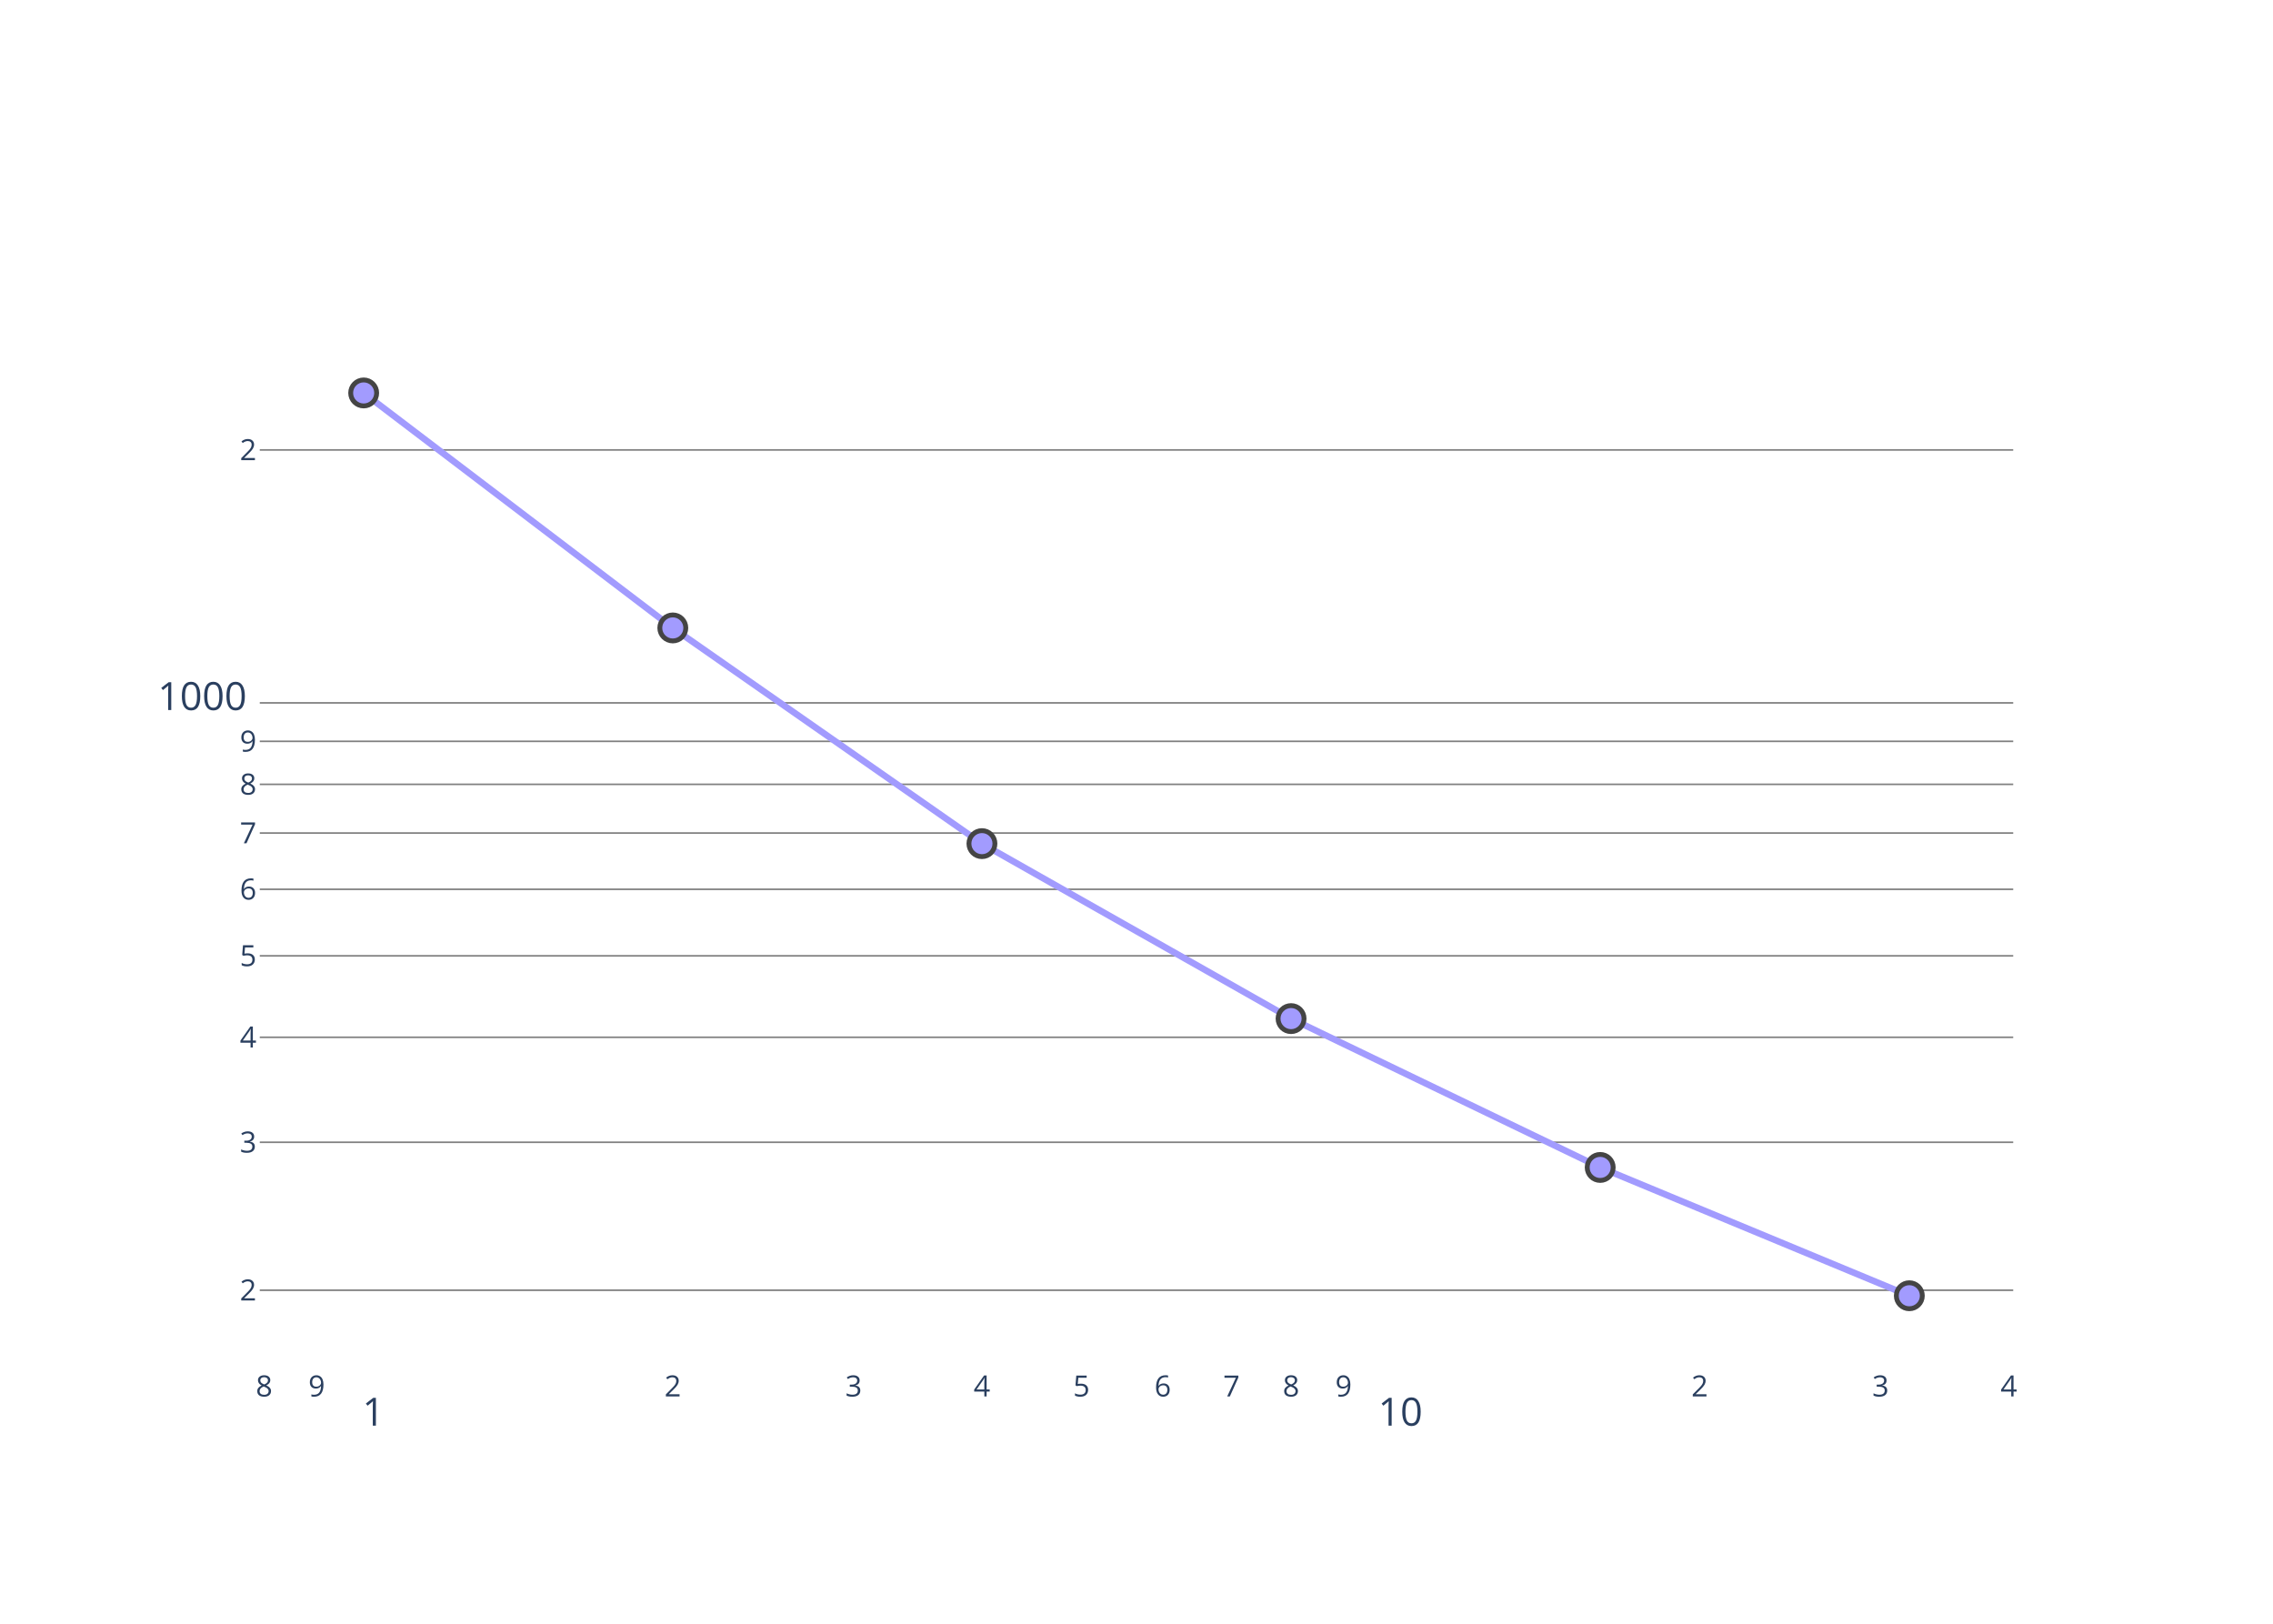
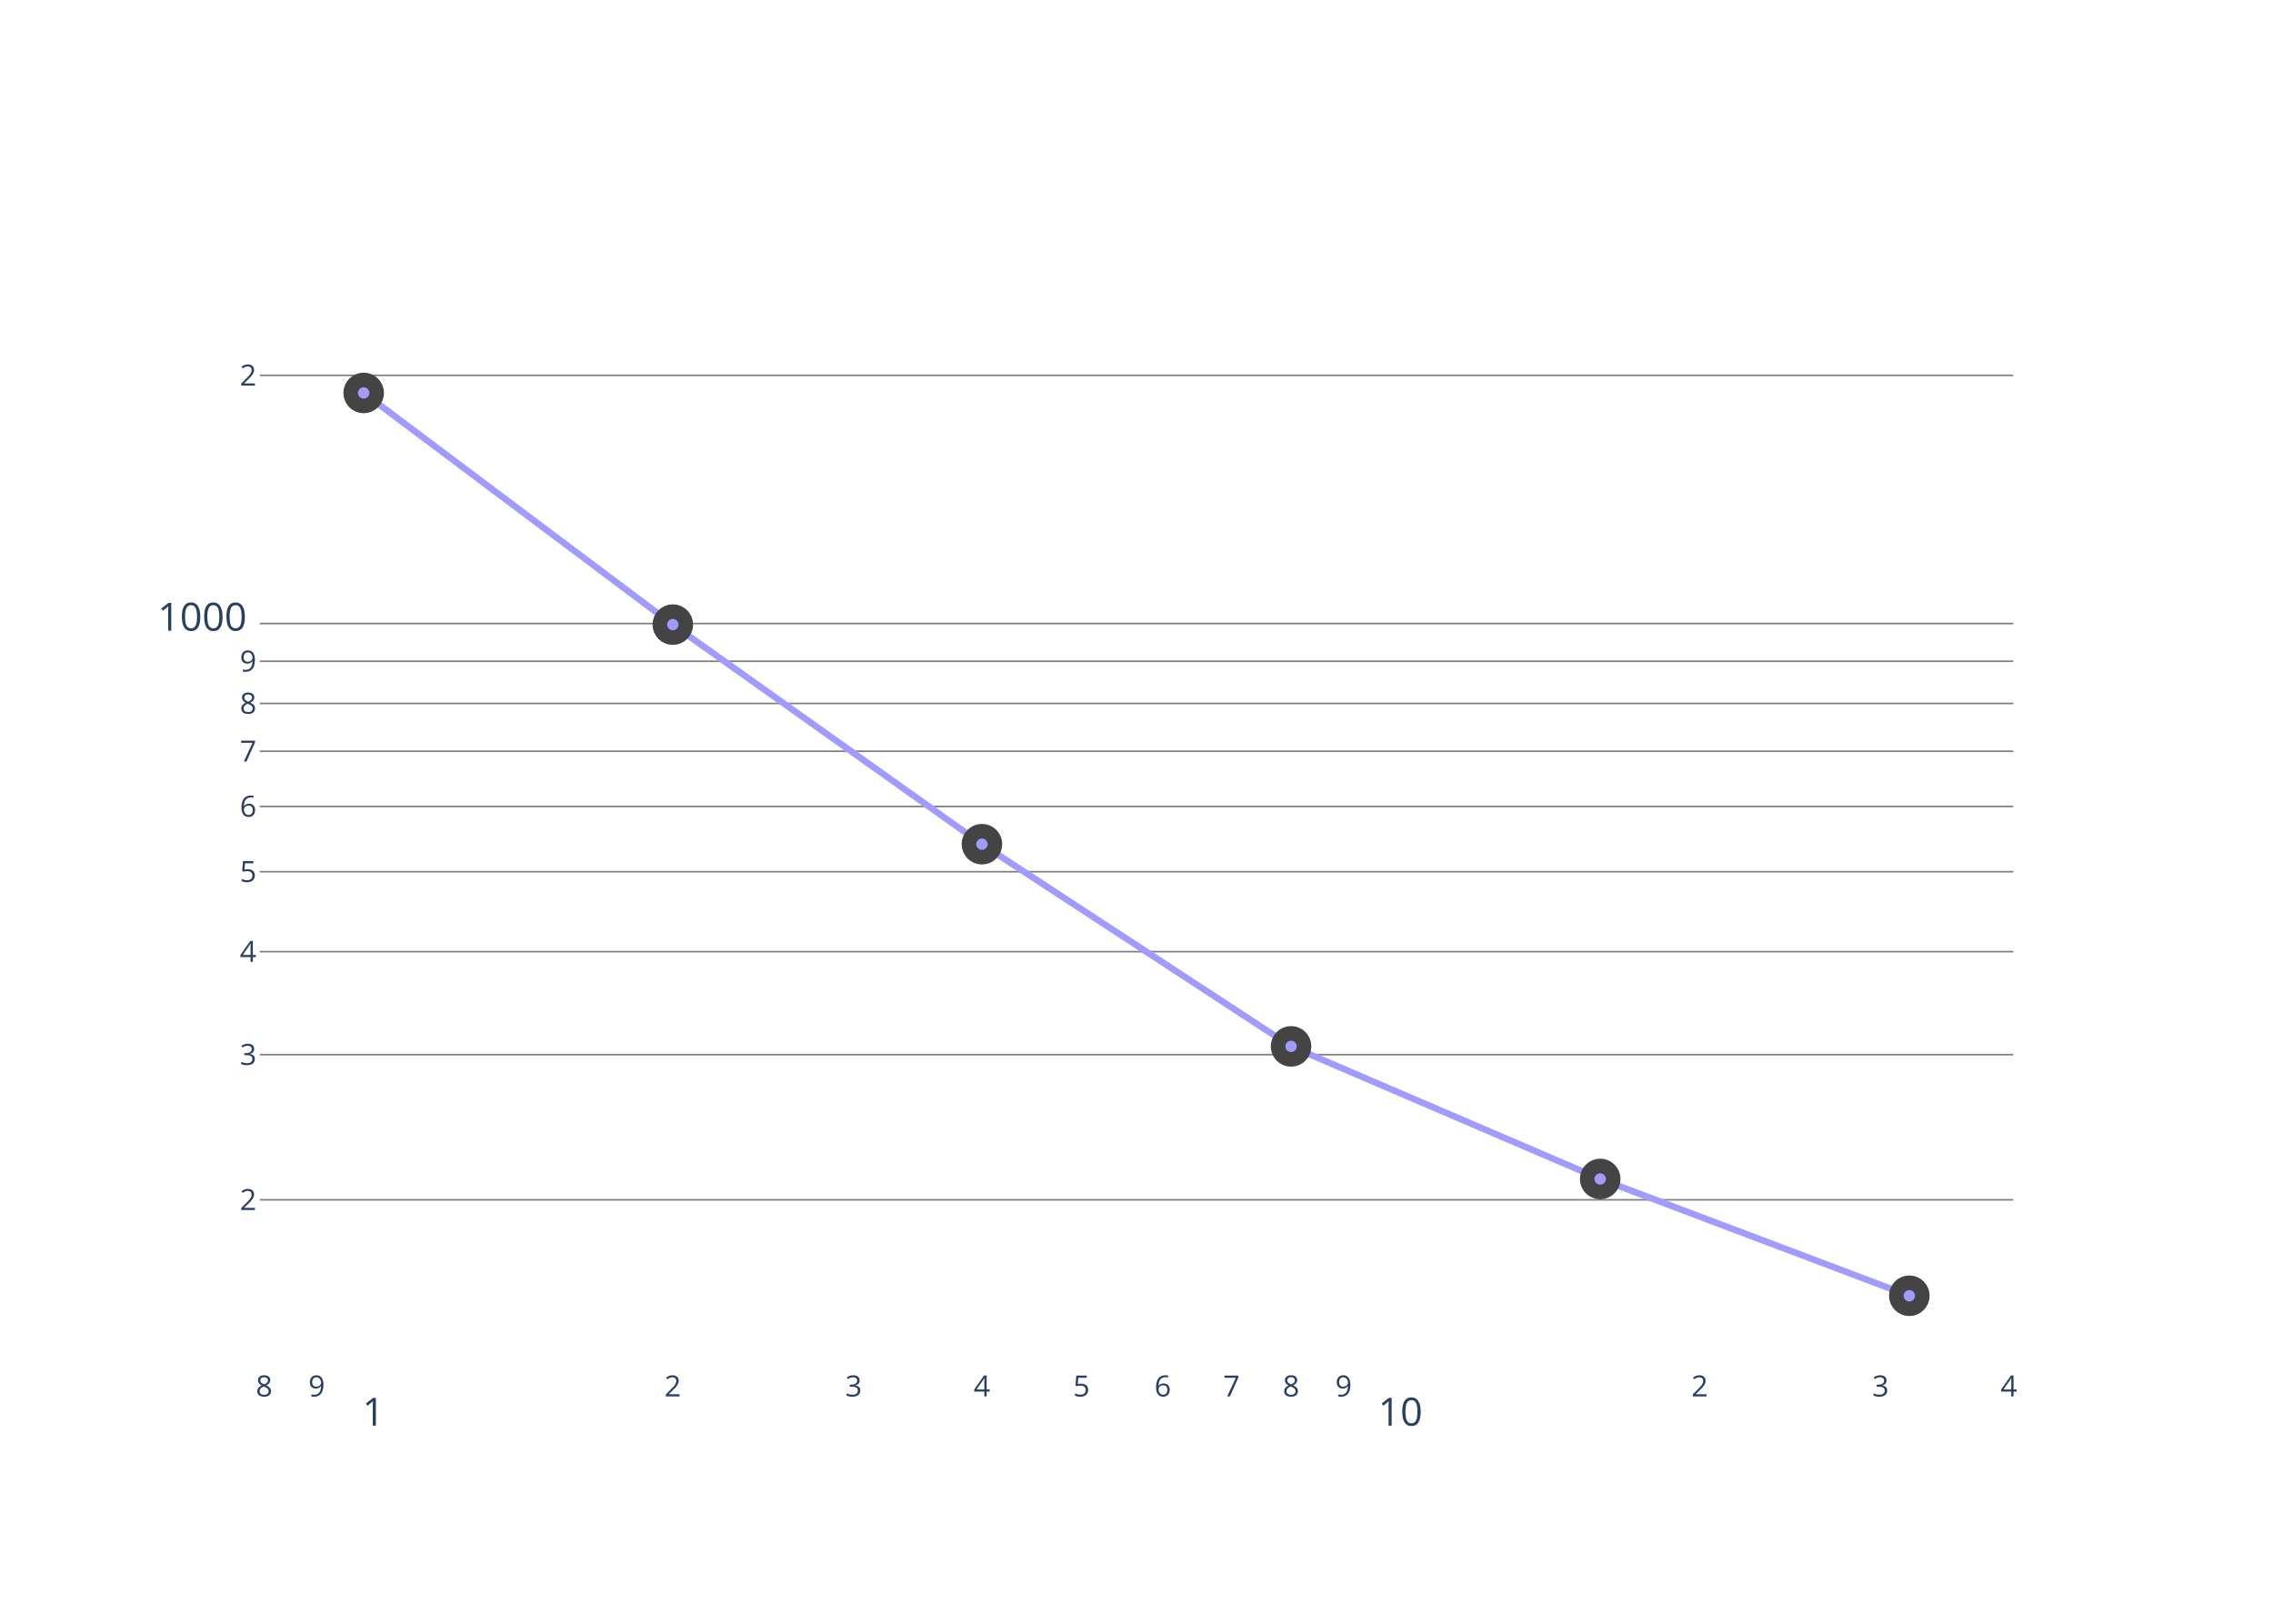
<svg xmlns="http://www.w3.org/2000/svg" class="main-svg" width="700" height="500" style="" viewBox="0 0 700 500">
  <rect x="0" y="0" width="700" height="500" style="fill: rgb(0, 0, 0); fill-opacity: 0;" />
-   <defs id="defs-d5e240">
+   <defs id="defs-1efd9f">
    <g class="clips">
-       <clipPath id="clipd5e240xyplot" class="plotclip">
+       <clipPath id="clip1efd9fxyplot" class="plotclip">
        <rect width="540" height="320" />
      </clipPath>
-       <clipPath class="axesclip" id="clipd5e240x">
+       <clipPath class="axesclip" id="clip1efd9fx">
        <rect x="80" y="0" width="540" height="500" />
      </clipPath>
-       <clipPath class="axesclip" id="clipd5e240y">
+       <clipPath class="axesclip" id="clip1efd9fy">
        <rect x="0" y="100" width="700" height="320" />
      </clipPath>
-       <clipPath class="axesclip" id="clipd5e240xy">
+       <clipPath class="axesclip" id="clip1efd9fxy">
        <rect x="80" y="100" width="540" height="320" />
      </clipPath>
    </g>
    <g class="gradients" />
+     <g class="patterns" />
  </defs>
  <g class="bglayer">
    <rect class="bg" x="80" y="100" width="540" height="320" style="fill: rgb(0, 0, 0); fill-opacity: 0; stroke-width: 0;" />
  </g>
  <g class="layer-below">
    <g class="imagelayer" />
    <g class="shapelayer" />
  </g>
  <g class="cartesianlayer">
    <g class="subplot xy">
      <g class="layer-subplot">
        <g class="shapelayer" />
        <g class="imagelayer" />
+       </g>
+       <g class="minor-gridlayer">
+         <g class="x" />
+         <g class="y" />
      </g>
      <g class="gridlayer">
        <g class="x">
          <path class="xgrid crisp" transform="translate(81.35,0)" d="M0,100v320" style="stroke: rgb(255, 255, 255); stroke-opacity: 1; stroke-width: 1px;" />
          <path class="xgrid crisp" transform="translate(97.53,0)" d="M0,100v320" style="stroke: rgb(255, 255, 255); stroke-opacity: 1; stroke-width: 1px;" />
          <path class="xgrid crisp" transform="translate(112,0)" d="M0,100v320" style="stroke: rgb(255, 255, 255); stroke-opacity: 1; stroke-width: 1px;" />
          <path class="xgrid crisp" transform="translate(207.2,0)" d="M0,100v320" style="stroke: rgb(255, 255, 255); stroke-opacity: 1; stroke-width: 1px;" />
          <path class="xgrid crisp" transform="translate(262.89,0)" d="M0,100v320" style="stroke: rgb(255, 255, 255); stroke-opacity: 1; stroke-width: 1px;" />
          <path class="xgrid crisp" transform="translate(302.4,0)" d="M0,100v320" style="stroke: rgb(255, 255, 255); stroke-opacity: 1; stroke-width: 1px;" />
          <path class="xgrid crisp" transform="translate(333.05,0)" d="M0,100v320" style="stroke: rgb(255, 255, 255); stroke-opacity: 1; stroke-width: 1px;" />
          <path class="xgrid crisp" transform="translate(358.09,0)" d="M0,100v320" style="stroke: rgb(255, 255, 255); stroke-opacity: 1; stroke-width: 1px;" />
          <path class="xgrid crisp" transform="translate(379.26,0)" d="M0,100v320" style="stroke: rgb(255, 255, 255); stroke-opacity: 1; stroke-width: 1px;" />
          <path class="xgrid crisp" transform="translate(397.6,0)" d="M0,100v320" style="stroke: rgb(255, 255, 255); stroke-opacity: 1; stroke-width: 1px;" />
          <path class="xgrid crisp" transform="translate(413.78,0)" d="M0,100v320" style="stroke: rgb(255, 255, 255); stroke-opacity: 1; stroke-width: 1px;" />
          <path class="xgrid crisp" transform="translate(428.25,0)" d="M0,100v320" style="stroke: rgb(255, 255, 255); stroke-opacity: 1; stroke-width: 1px;" />
          <path class="xgrid crisp" transform="translate(523.45,0)" d="M0,100v320" style="stroke: rgb(255, 255, 255); stroke-opacity: 1; stroke-width: 1px;" />
          <path class="xgrid crisp" transform="translate(579.14,0)" d="M0,100v320" style="stroke: rgb(255, 255, 255); stroke-opacity: 1; stroke-width: 1px;" />
          <path class="xgrid crisp" transform="translate(618.65,0)" d="M0,100v320" style="stroke: rgb(255, 255, 255); stroke-opacity: 1; stroke-width: 1px;" />
        </g>
        <g class="y">
-           <path class="ygrid crisp" transform="translate(0,397.3)" d="M80,0h540" style="stroke: rgb(128, 128, 128); stroke-opacity: 1; stroke-width: 0.5px;" />
-           <path class="ygrid crisp" transform="translate(0,351.74)" d="M80,0h540" style="stroke: rgb(128, 128, 128); stroke-opacity: 1; stroke-width: 0.5px;" />
-           <path class="ygrid crisp" transform="translate(0,319.41)" d="M80,0h540" style="stroke: rgb(128, 128, 128); stroke-opacity: 1; stroke-width: 0.5px;" />
-           <path class="ygrid crisp" transform="translate(0,294.33)" d="M80,0h540" style="stroke: rgb(128, 128, 128); stroke-opacity: 1; stroke-width: 0.5px;" />
-           <path class="ygrid crisp" transform="translate(0,273.84)" d="M80,0h540" style="stroke: rgb(128, 128, 128); stroke-opacity: 1; stroke-width: 0.5px;" />
-           <path class="ygrid crisp" transform="translate(0,256.52)" d="M80,0h540" style="stroke: rgb(128, 128, 128); stroke-opacity: 1; stroke-width: 0.5px;" />
-           <path class="ygrid crisp" transform="translate(0,241.52)" d="M80,0h540" style="stroke: rgb(128, 128, 128); stroke-opacity: 1; stroke-width: 0.5px;" />
-           <path class="ygrid crisp" transform="translate(0,228.28)" d="M80,0h540" style="stroke: rgb(128, 128, 128); stroke-opacity: 1; stroke-width: 0.5px;" />
-           <path class="ygrid crisp" transform="translate(0,216.44)" d="M80,0h540" style="stroke: rgb(128, 128, 128); stroke-opacity: 1; stroke-width: 0.5px;" />
-           <path class="ygrid crisp" transform="translate(0,138.55)" d="M80,0h540" style="stroke: rgb(128, 128, 128); stroke-opacity: 1; stroke-width: 0.5px;" />
+           <path class="ygrid crisp" transform="translate(0,369.46)" d="M80,0h540" style="stroke: rgb(128, 128, 128); stroke-opacity: 1; stroke-width: 0.5px;" />
+           <path class="ygrid crisp" transform="translate(0,324.76)" d="M80,0h540" style="stroke: rgb(128, 128, 128); stroke-opacity: 1; stroke-width: 0.5px;" />
+           <path class="ygrid crisp" transform="translate(0,293.04)" d="M80,0h540" style="stroke: rgb(128, 128, 128); stroke-opacity: 1; stroke-width: 0.5px;" />
+           <path class="ygrid crisp" transform="translate(0,268.43)" d="M80,0h540" style="stroke: rgb(128, 128, 128); stroke-opacity: 1; stroke-width: 0.5px;" />
+           <path class="ygrid crisp" transform="translate(0,248.33)" d="M80,0h540" style="stroke: rgb(128, 128, 128); stroke-opacity: 1; stroke-width: 0.5px;" />
+           <path class="ygrid crisp" transform="translate(0,231.33)" d="M80,0h540" style="stroke: rgb(128, 128, 128); stroke-opacity: 1; stroke-width: 0.5px;" />
+           <path class="ygrid crisp" transform="translate(0,216.61)" d="M80,0h540" style="stroke: rgb(128, 128, 128); stroke-opacity: 1; stroke-width: 0.5px;" />
+           <path class="ygrid crisp" transform="translate(0,203.62)" d="M80,0h540" style="stroke: rgb(128, 128, 128); stroke-opacity: 1; stroke-width: 0.5px;" />
+           <path class="ygrid crisp" transform="translate(0,192)" d="M80,0h540" style="stroke: rgb(128, 128, 128); stroke-opacity: 1; stroke-width: 0.5px;" />
+           <path class="ygrid crisp" transform="translate(0,115.58)" d="M80,0h540" style="stroke: rgb(128, 128, 128); stroke-opacity: 1; stroke-width: 0.5px;" />
        </g>
      </g>
      <g class="zerolinelayer" />
      <path class="xlines-below" />
      <path class="ylines-below" />
      <g class="overlines-below" />
      <g class="xaxislayer-below" />
      <g class="yaxislayer-below" />
      <g class="overaxes-below" />
-       <g class="plot" transform="translate(80, 100)" clip-path="url('#clipd5e240xyplot')">
+       <g class="plot" transform="translate(80,100)" clip-path="url(#clip1efd9fxyplot)">
        <g class="scatterlayer mlayer">
-           <g class="trace scatter trace9d8150" style="stroke-miterlimit: 2; opacity: 1;">
+           <g class="trace scatter trace9ceb02" style="stroke-miterlimit: 2; opacity: 1;">
            <g class="fills" />
            <g class="errorbars" />
            <g class="lines">
-               <path class="js-line" d="M32,21L127.2,93.36L222.4,159.78L317.6,213.66L412.8,259.49L508,299" style="vector-effect: non-scaling-stroke; fill: none; stroke: rgb(162, 155, 254); stroke-opacity: 1; stroke-width: 2px; opacity: 1;" />
+               <path class="js-line" d="M32,21L127.2,92.34L222.4,159.95L317.6,222.21L412.8,263.04L508,299" style="vector-effect: non-scaling-stroke; fill: none; stroke: rgb(162, 155, 254); stroke-opacity: 1; stroke-width: 2px; opacity: 1;" />
            </g>
            <g class="points">
-               <path class="point" transform="translate(32,21)" d="M4,0A4,4 0 1,1 0,-4A4,4 0 0,1 4,0Z" style="opacity: 1; stroke-width: 1.5px; fill: rgb(162, 155, 254); fill-opacity: 1; stroke: rgb(68, 68, 68); stroke-opacity: 1;" />
-               <path class="point" transform="translate(127.2,93.36)" d="M4,0A4,4 0 1,1 0,-4A4,4 0 0,1 4,0Z" style="opacity: 1; stroke-width: 1.5px; fill: rgb(162, 155, 254); fill-opacity: 1; stroke: rgb(68, 68, 68); stroke-opacity: 1;" />
-               <path class="point" transform="translate(222.4,159.78)" d="M4,0A4,4 0 1,1 0,-4A4,4 0 0,1 4,0Z" style="opacity: 1; stroke-width: 1.5px; fill: rgb(162, 155, 254); fill-opacity: 1; stroke: rgb(68, 68, 68); stroke-opacity: 1;" />
-               <path class="point" transform="translate(317.6,213.66)" d="M4,0A4,4 0 1,1 0,-4A4,4 0 0,1 4,0Z" style="opacity: 1; stroke-width: 1.5px; fill: rgb(162, 155, 254); fill-opacity: 1; stroke: rgb(68, 68, 68); stroke-opacity: 1;" />
-               <path class="point" transform="translate(412.8,259.49)" d="M4,0A4,4 0 1,1 0,-4A4,4 0 0,1 4,0Z" style="opacity: 1; stroke-width: 1.5px; fill: rgb(162, 155, 254); fill-opacity: 1; stroke: rgb(68, 68, 68); stroke-opacity: 1;" />
-               <path class="point" transform="translate(508,299)" d="M4,0A4,4 0 1,1 0,-4A4,4 0 0,1 4,0Z" style="opacity: 1; stroke-width: 1.5px; fill: rgb(162, 155, 254); fill-opacity: 1; stroke: rgb(68, 68, 68); stroke-opacity: 1;" />
+               <path class="point" transform="translate(32,21)" d="M4,0A4,4 0 1,1 0,-4A4,4 0 0,1 4,0Z" style="opacity: 1; stroke-width: 4.5px; fill: rgb(162, 155, 254); fill-opacity: 1; stroke: rgb(68, 68, 68); stroke-opacity: 1;" />
+               <path class="point" transform="translate(127.2,92.34)" d="M4,0A4,4 0 1,1 0,-4A4,4 0 0,1 4,0Z" style="opacity: 1; stroke-width: 4.5px; fill: rgb(162, 155, 254); fill-opacity: 1; stroke: rgb(68, 68, 68); stroke-opacity: 1;" />
+               <path class="point" transform="translate(222.4,159.95)" d="M4,0A4,4 0 1,1 0,-4A4,4 0 0,1 4,0Z" style="opacity: 1; stroke-width: 4.5px; fill: rgb(162, 155, 254); fill-opacity: 1; stroke: rgb(68, 68, 68); stroke-opacity: 1;" />
+               <path class="point" transform="translate(317.6,222.21)" d="M4,0A4,4 0 1,1 0,-4A4,4 0 0,1 4,0Z" style="opacity: 1; stroke-width: 4.5px; fill: rgb(162, 155, 254); fill-opacity: 1; stroke: rgb(68, 68, 68); stroke-opacity: 1;" />
+               <path class="point" transform="translate(412.8,263.04)" d="M4,0A4,4 0 1,1 0,-4A4,4 0 0,1 4,0Z" style="opacity: 1; stroke-width: 4.5px; fill: rgb(162, 155, 254); fill-opacity: 1; stroke: rgb(68, 68, 68); stroke-opacity: 1;" />
+               <path class="point" transform="translate(508,299)" d="M4,0A4,4 0 1,1 0,-4A4,4 0 0,1 4,0Z" style="opacity: 1; stroke-width: 4.5px; fill: rgb(162, 155, 254); fill-opacity: 1; stroke: rgb(68, 68, 68); stroke-opacity: 1;" />
            </g>
            <g class="text" />
          </g>
        </g>
      </g>
      <g class="overplot" />
      <path class="xlines-above crisp" d="M0,0" style="fill: none;" />
      <path class="ylines-above crisp" d="M0,0" style="fill: none;" />
      <g class="overlines-above" />
      <g class="xaxislayer-above">
        <g class="xtick">
-           <text text-anchor="middle" x="0" y="430" transform="translate(81.35,0)" style="font-family: 'Open Sans', verdana, arial, sans-serif; font-size: 9px; fill: rgb(42, 63, 95); fill-opacity: 1; white-space: pre;">8</text>
-         </g>
-         <g class="xtick">
-           <text text-anchor="middle" x="0" y="430" transform="translate(97.53,0)" style="font-family: 'Open Sans', verdana, arial, sans-serif; font-size: 9px; fill: rgb(42, 63, 95); fill-opacity: 1; white-space: pre;">9</text>
-         </g>
-         <g class="xtick">
-           <text text-anchor="middle" x="3" y="439" transform="translate(112,0)" style="font-family: 'Open Sans', verdana, arial, sans-serif; font-size: 12px; fill: rgb(42, 63, 95); fill-opacity: 1; white-space: pre;">1</text>
-         </g>
-         <g class="xtick">
-           <text text-anchor="middle" x="0" y="430" transform="translate(207.2,0)" style="font-family: 'Open Sans', verdana, arial, sans-serif; font-size: 9px; fill: rgb(42, 63, 95); fill-opacity: 1; white-space: pre;">2</text>
-         </g>
-         <g class="xtick">
-           <text text-anchor="middle" x="0" y="430" transform="translate(262.89,0)" style="font-family: 'Open Sans', verdana, arial, sans-serif; font-size: 9px; fill: rgb(42, 63, 95); fill-opacity: 1; white-space: pre;">3</text>
-         </g>
-         <g class="xtick">
-           <text text-anchor="middle" x="0" y="430" transform="translate(302.4,0)" style="font-family: 'Open Sans', verdana, arial, sans-serif; font-size: 9px; fill: rgb(42, 63, 95); fill-opacity: 1; white-space: pre;">4</text>
-         </g>
-         <g class="xtick">
-           <text text-anchor="middle" x="0" y="430" transform="translate(333.05,0)" style="font-family: 'Open Sans', verdana, arial, sans-serif; font-size: 9px; fill: rgb(42, 63, 95); fill-opacity: 1; white-space: pre;">5</text>
-         </g>
-         <g class="xtick">
-           <text text-anchor="middle" x="0" y="430" transform="translate(358.09,0)" style="font-family: 'Open Sans', verdana, arial, sans-serif; font-size: 9px; fill: rgb(42, 63, 95); fill-opacity: 1; white-space: pre;">6</text>
-         </g>
-         <g class="xtick">
-           <text text-anchor="middle" x="0" y="430" transform="translate(379.26,0)" style="font-family: 'Open Sans', verdana, arial, sans-serif; font-size: 9px; fill: rgb(42, 63, 95); fill-opacity: 1; white-space: pre;">7</text>
-         </g>
-         <g class="xtick">
-           <text text-anchor="middle" x="0" y="430" transform="translate(397.6,0)" style="font-family: 'Open Sans', verdana, arial, sans-serif; font-size: 9px; fill: rgb(42, 63, 95); fill-opacity: 1; white-space: pre;">8</text>
-         </g>
-         <g class="xtick">
-           <text text-anchor="middle" x="0" y="430" transform="translate(413.78,0)" style="font-family: 'Open Sans', verdana, arial, sans-serif; font-size: 9px; fill: rgb(42, 63, 95); fill-opacity: 1; white-space: pre;">9</text>
-         </g>
-         <g class="xtick">
-           <text text-anchor="middle" x="3" y="439" transform="translate(428.25,0)" style="font-family: 'Open Sans', verdana, arial, sans-serif; font-size: 12px; fill: rgb(42, 63, 95); fill-opacity: 1; white-space: pre;">10</text>
-         </g>
-         <g class="xtick">
-           <text text-anchor="middle" x="0" y="430" transform="translate(523.45,0)" style="font-family: 'Open Sans', verdana, arial, sans-serif; font-size: 9px; fill: rgb(42, 63, 95); fill-opacity: 1; white-space: pre;">2</text>
-         </g>
-         <g class="xtick">
-           <text text-anchor="middle" x="0" y="430" transform="translate(579.14,0)" style="font-family: 'Open Sans', verdana, arial, sans-serif; font-size: 9px; fill: rgb(42, 63, 95); fill-opacity: 1; white-space: pre;">3</text>
-         </g>
-         <g class="xtick">
-           <text text-anchor="middle" x="0" y="430" transform="translate(618.65,0)" style="font-family: 'Open Sans', verdana, arial, sans-serif; font-size: 9px; fill: rgb(42, 63, 95); fill-opacity: 1; white-space: pre;">4</text>
+           <text text-anchor="middle" x="0" y="430" transform="translate(81.35,0)" style="font-family: 'Open Sans', verdana, arial, sans-serif; font-size: 9px; fill: rgb(42, 63, 95); fill-opacity: 1; white-space: pre; opacity: 1;">8</text>
+         </g>
+         <g class="xtick">
+           <text text-anchor="middle" x="0" y="430" style="font-family: 'Open Sans', verdana, arial, sans-serif; font-size: 9px; fill: rgb(42, 63, 95); fill-opacity: 1; white-space: pre; opacity: 1;" transform="translate(97.53,0)">9</text>
+         </g>
+         <g class="xtick">
+           <text text-anchor="middle" x="3" y="439" style="font-family: 'Open Sans', verdana, arial, sans-serif; font-size: 12px; fill: rgb(42, 63, 95); fill-opacity: 1; white-space: pre; opacity: 1;" transform="translate(112,0)">1</text>
+         </g>
+         <g class="xtick">
+           <text text-anchor="middle" x="0" y="430" style="font-family: 'Open Sans', verdana, arial, sans-serif; font-size: 9px; fill: rgb(42, 63, 95); fill-opacity: 1; white-space: pre; opacity: 1;" transform="translate(207.2,0)">2</text>
+         </g>
+         <g class="xtick">
+           <text text-anchor="middle" x="0" y="430" style="font-family: 'Open Sans', verdana, arial, sans-serif; font-size: 9px; fill: rgb(42, 63, 95); fill-opacity: 1; white-space: pre; opacity: 1;" transform="translate(262.89,0)">3</text>
+         </g>
+         <g class="xtick">
+           <text text-anchor="middle" x="0" y="430" style="font-family: 'Open Sans', verdana, arial, sans-serif; font-size: 9px; fill: rgb(42, 63, 95); fill-opacity: 1; white-space: pre; opacity: 1;" transform="translate(302.4,0)">4</text>
+         </g>
+         <g class="xtick">
+           <text text-anchor="middle" x="0" y="430" style="font-family: 'Open Sans', verdana, arial, sans-serif; font-size: 9px; fill: rgb(42, 63, 95); fill-opacity: 1; white-space: pre; opacity: 1;" transform="translate(333.05,0)">5</text>
+         </g>
+         <g class="xtick">
+           <text text-anchor="middle" x="0" y="430" style="font-family: 'Open Sans', verdana, arial, sans-serif; font-size: 9px; fill: rgb(42, 63, 95); fill-opacity: 1; white-space: pre; opacity: 1;" transform="translate(358.09,0)">6</text>
+         </g>
+         <g class="xtick">
+           <text text-anchor="middle" x="0" y="430" style="font-family: 'Open Sans', verdana, arial, sans-serif; font-size: 9px; fill: rgb(42, 63, 95); fill-opacity: 1; white-space: pre; opacity: 1;" transform="translate(379.26,0)">7</text>
+         </g>
+         <g class="xtick">
+           <text text-anchor="middle" x="0" y="430" style="font-family: 'Open Sans', verdana, arial, sans-serif; font-size: 9px; fill: rgb(42, 63, 95); fill-opacity: 1; white-space: pre; opacity: 1;" transform="translate(397.6,0)">8</text>
+         </g>
+         <g class="xtick">
+           <text text-anchor="middle" x="0" y="430" style="font-family: 'Open Sans', verdana, arial, sans-serif; font-size: 9px; fill: rgb(42, 63, 95); fill-opacity: 1; white-space: pre; opacity: 1;" transform="translate(413.78,0)">9</text>
+         </g>
+         <g class="xtick">
+           <text text-anchor="middle" x="3" y="439" style="font-family: 'Open Sans', verdana, arial, sans-serif; font-size: 12px; fill: rgb(42, 63, 95); fill-opacity: 1; white-space: pre; opacity: 1;" transform="translate(428.25,0)">10</text>
+         </g>
+         <g class="xtick">
+           <text text-anchor="middle" x="0" y="430" style="font-family: 'Open Sans', verdana, arial, sans-serif; font-size: 9px; fill: rgb(42, 63, 95); fill-opacity: 1; white-space: pre; opacity: 1;" transform="translate(523.45,0)">2</text>
+         </g>
+         <g class="xtick">
+           <text text-anchor="middle" x="0" y="430" style="font-family: 'Open Sans', verdana, arial, sans-serif; font-size: 9px; fill: rgb(42, 63, 95); fill-opacity: 1; white-space: pre; opacity: 1;" transform="translate(579.14,0)">3</text>
+         </g>
+         <g class="xtick">
+           <text text-anchor="middle" x="0" y="430" style="font-family: 'Open Sans', verdana, arial, sans-serif; font-size: 9px; fill: rgb(42, 63, 95); fill-opacity: 1; white-space: pre; opacity: 1;" transform="translate(618.65,0)">4</text>
        </g>
      </g>
      <g class="yaxislayer-above">
        <g class="ytick">
-           <text text-anchor="end" x="79" y="3.15" transform="translate(0,397.3)" style="font-family: 'Open Sans', verdana, arial, sans-serif; font-size: 9px; fill: rgb(42, 63, 95); fill-opacity: 1; white-space: pre;">2</text>
-         </g>
-         <g class="ytick">
-           <text text-anchor="end" x="79" y="3.15" transform="translate(0,351.74)" style="font-family: 'Open Sans', verdana, arial, sans-serif; font-size: 9px; fill: rgb(42, 63, 95); fill-opacity: 1; white-space: pre;">3</text>
-         </g>
-         <g class="ytick">
-           <text text-anchor="end" x="79" y="3.15" transform="translate(0,319.41)" style="font-family: 'Open Sans', verdana, arial, sans-serif; font-size: 9px; fill: rgb(42, 63, 95); fill-opacity: 1; white-space: pre;">4</text>
-         </g>
-         <g class="ytick">
-           <text text-anchor="end" x="79" y="3.15" transform="translate(0,294.33)" style="font-family: 'Open Sans', verdana, arial, sans-serif; font-size: 9px; fill: rgb(42, 63, 95); fill-opacity: 1; white-space: pre;">5</text>
-         </g>
-         <g class="ytick">
-           <text text-anchor="end" x="79" y="3.15" transform="translate(0,273.84)" style="font-family: 'Open Sans', verdana, arial, sans-serif; font-size: 9px; fill: rgb(42, 63, 95); fill-opacity: 1; white-space: pre;">6</text>
-         </g>
-         <g class="ytick">
-           <text text-anchor="end" x="79" y="3.15" transform="translate(0,256.52)" style="font-family: 'Open Sans', verdana, arial, sans-serif; font-size: 9px; fill: rgb(42, 63, 95); fill-opacity: 1; white-space: pre;">7</text>
-         </g>
-         <g class="ytick">
-           <text text-anchor="end" x="79" y="3.15" transform="translate(0,241.52)" style="font-family: 'Open Sans', verdana, arial, sans-serif; font-size: 9px; fill: rgb(42, 63, 95); fill-opacity: 1; white-space: pre;">8</text>
-         </g>
-         <g class="ytick">
-           <text text-anchor="end" x="79" y="3.15" transform="translate(0,228.28)" style="font-family: 'Open Sans', verdana, arial, sans-serif; font-size: 9px; fill: rgb(42, 63, 95); fill-opacity: 1; white-space: pre;">9</text>
-         </g>
-         <g class="ytick">
-           <text text-anchor="end" x="76" y="2.2" transform="translate(0,216.44)" style="font-family: 'Open Sans', verdana, arial, sans-serif; font-size: 12px; fill: rgb(42, 63, 95); fill-opacity: 1; white-space: pre;">1000</text>
-         </g>
-         <g class="ytick">
-           <text text-anchor="end" x="79" y="3.15" transform="translate(0,138.55)" style="font-family: 'Open Sans', verdana, arial, sans-serif; font-size: 9px; fill: rgb(42, 63, 95); fill-opacity: 1; white-space: pre;">2</text>
+           <text text-anchor="end" x="79" y="3.15" transform="translate(0,369.46)" style="font-family: 'Open Sans', verdana, arial, sans-serif; font-size: 9px; fill: rgb(42, 63, 95); fill-opacity: 1; white-space: pre; opacity: 1;">2</text>
+         </g>
+         <g class="ytick">
+           <text text-anchor="end" x="79" y="3.15" style="font-family: 'Open Sans', verdana, arial, sans-serif; font-size: 9px; fill: rgb(42, 63, 95); fill-opacity: 1; white-space: pre; opacity: 1;" transform="translate(0,324.76)">3</text>
+         </g>
+         <g class="ytick">
+           <text text-anchor="end" x="79" y="3.15" style="font-family: 'Open Sans', verdana, arial, sans-serif; font-size: 9px; fill: rgb(42, 63, 95); fill-opacity: 1; white-space: pre; opacity: 1;" transform="translate(0,293.04)">4</text>
+         </g>
+         <g class="ytick">
+           <text text-anchor="end" x="79" y="3.15" style="font-family: 'Open Sans', verdana, arial, sans-serif; font-size: 9px; fill: rgb(42, 63, 95); fill-opacity: 1; white-space: pre; opacity: 1;" transform="translate(0,268.43)">5</text>
+         </g>
+         <g class="ytick">
+           <text text-anchor="end" x="79" y="3.15" style="font-family: 'Open Sans', verdana, arial, sans-serif; font-size: 9px; fill: rgb(42, 63, 95); fill-opacity: 1; white-space: pre; opacity: 1;" transform="translate(0,248.33)">6</text>
+         </g>
+         <g class="ytick">
+           <text text-anchor="end" x="79" y="3.15" style="font-family: 'Open Sans', verdana, arial, sans-serif; font-size: 9px; fill: rgb(42, 63, 95); fill-opacity: 1; white-space: pre; opacity: 1;" transform="translate(0,231.33)">7</text>
+         </g>
+         <g class="ytick">
+           <text text-anchor="end" x="79" y="3.15" style="font-family: 'Open Sans', verdana, arial, sans-serif; font-size: 9px; fill: rgb(42, 63, 95); fill-opacity: 1; white-space: pre; opacity: 1;" transform="translate(0,216.61)">8</text>
+         </g>
+         <g class="ytick">
+           <text text-anchor="end" x="79" y="3.15" style="font-family: 'Open Sans', verdana, arial, sans-serif; font-size: 9px; fill: rgb(42, 63, 95); fill-opacity: 1; white-space: pre; opacity: 1;" transform="translate(0,203.62)">9</text>
+         </g>
+         <g class="ytick">
+           <text text-anchor="end" x="76" y="2.2" style="font-family: 'Open Sans', verdana, arial, sans-serif; font-size: 12px; fill: rgb(42, 63, 95); fill-opacity: 1; white-space: pre; opacity: 1;" transform="translate(0,192)">1000</text>
+         </g>
+         <g class="ytick">
+           <text text-anchor="end" x="79" y="3.15" style="font-family: 'Open Sans', verdana, arial, sans-serif; font-size: 9px; fill: rgb(42, 63, 95); fill-opacity: 1; white-space: pre; opacity: 1;" transform="translate(0,115.58)">2</text>
        </g>
      </g>
      <g class="overaxes-above" />
    </g>
  </g>
  <g class="polarlayer" />
+   <g class="smithlayer" />
  <g class="ternarylayer" />
  <g class="geolayer" />
  <g class="funnelarealayer" />
  <g class="pielayer" />
+   <g class="iciclelayer" />
  <g class="treemaplayer" />
  <g class="sunburstlayer" />
  <g class="glimages" />
-   <defs id="topdefs-d5e240">
+   <defs id="topdefs-1efd9f">
    <g class="clips" />
  </defs>
  <g class="layer-above">
    <g class="imagelayer" />
    <g class="shapelayer" />
  </g>
  <g class="infolayer">
    <g class="g-gtitle" />
    <g class="g-xtitle" />
    <g class="g-ytitle" />
  </g>
</svg>
